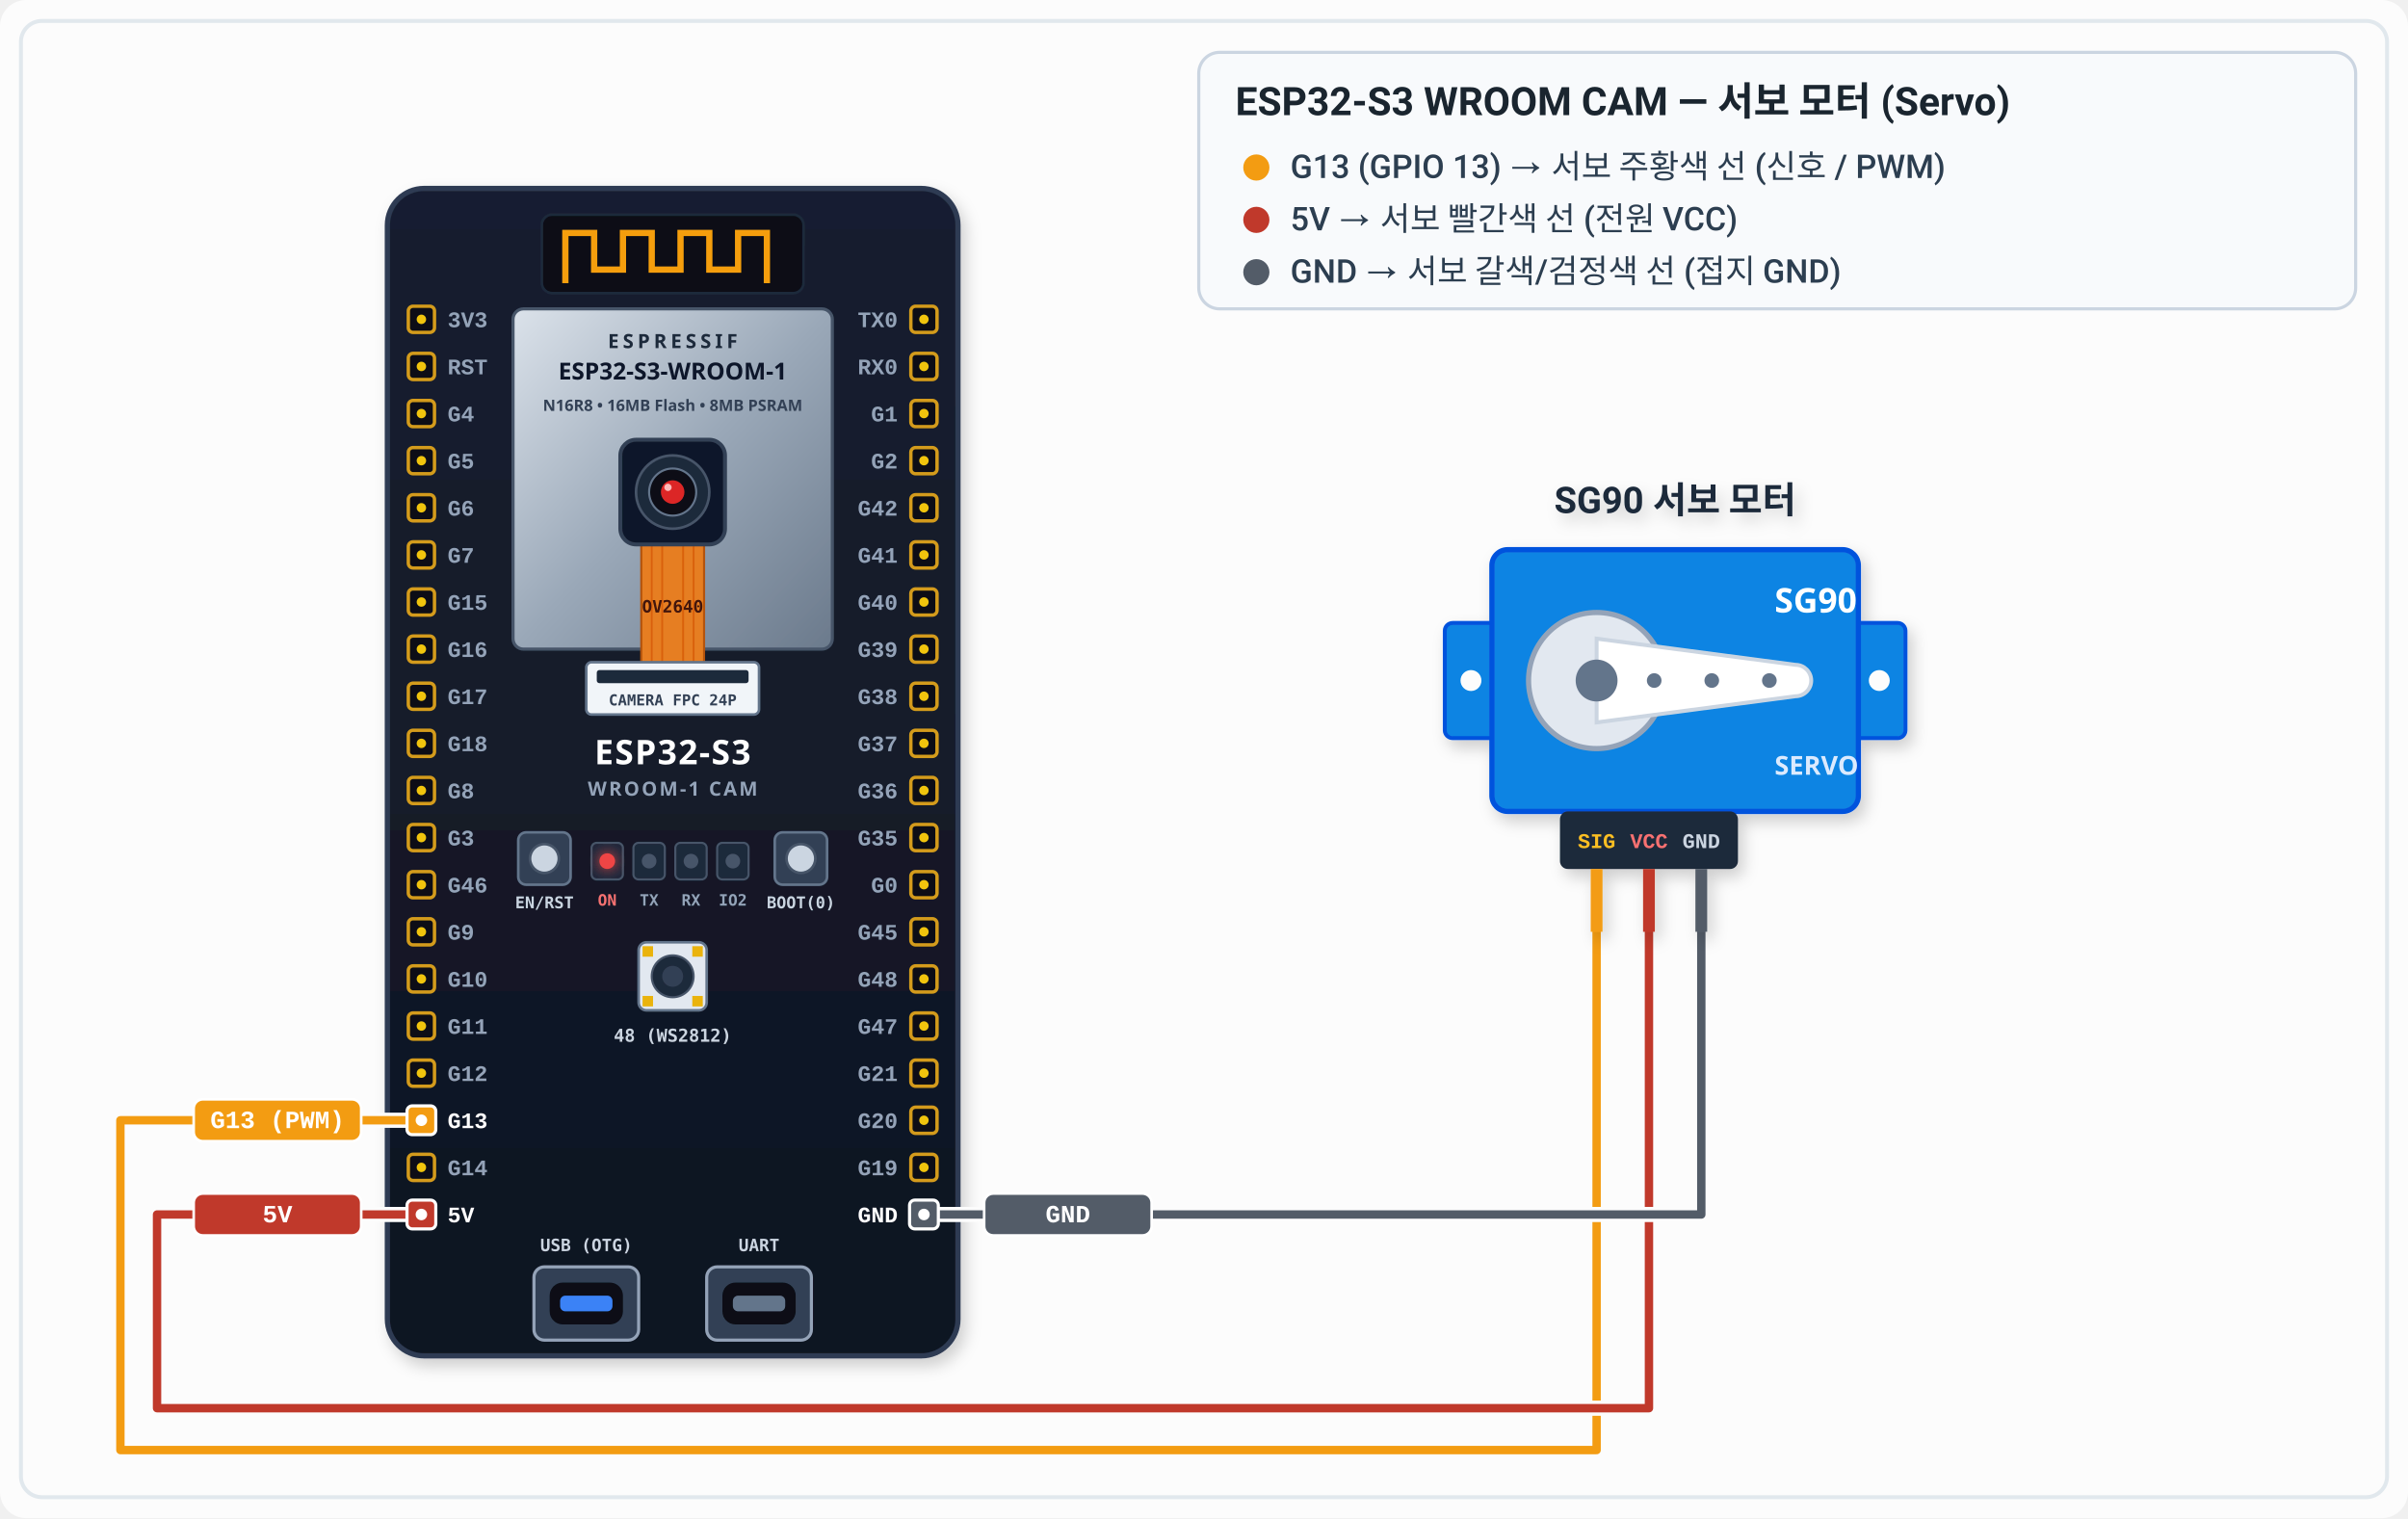
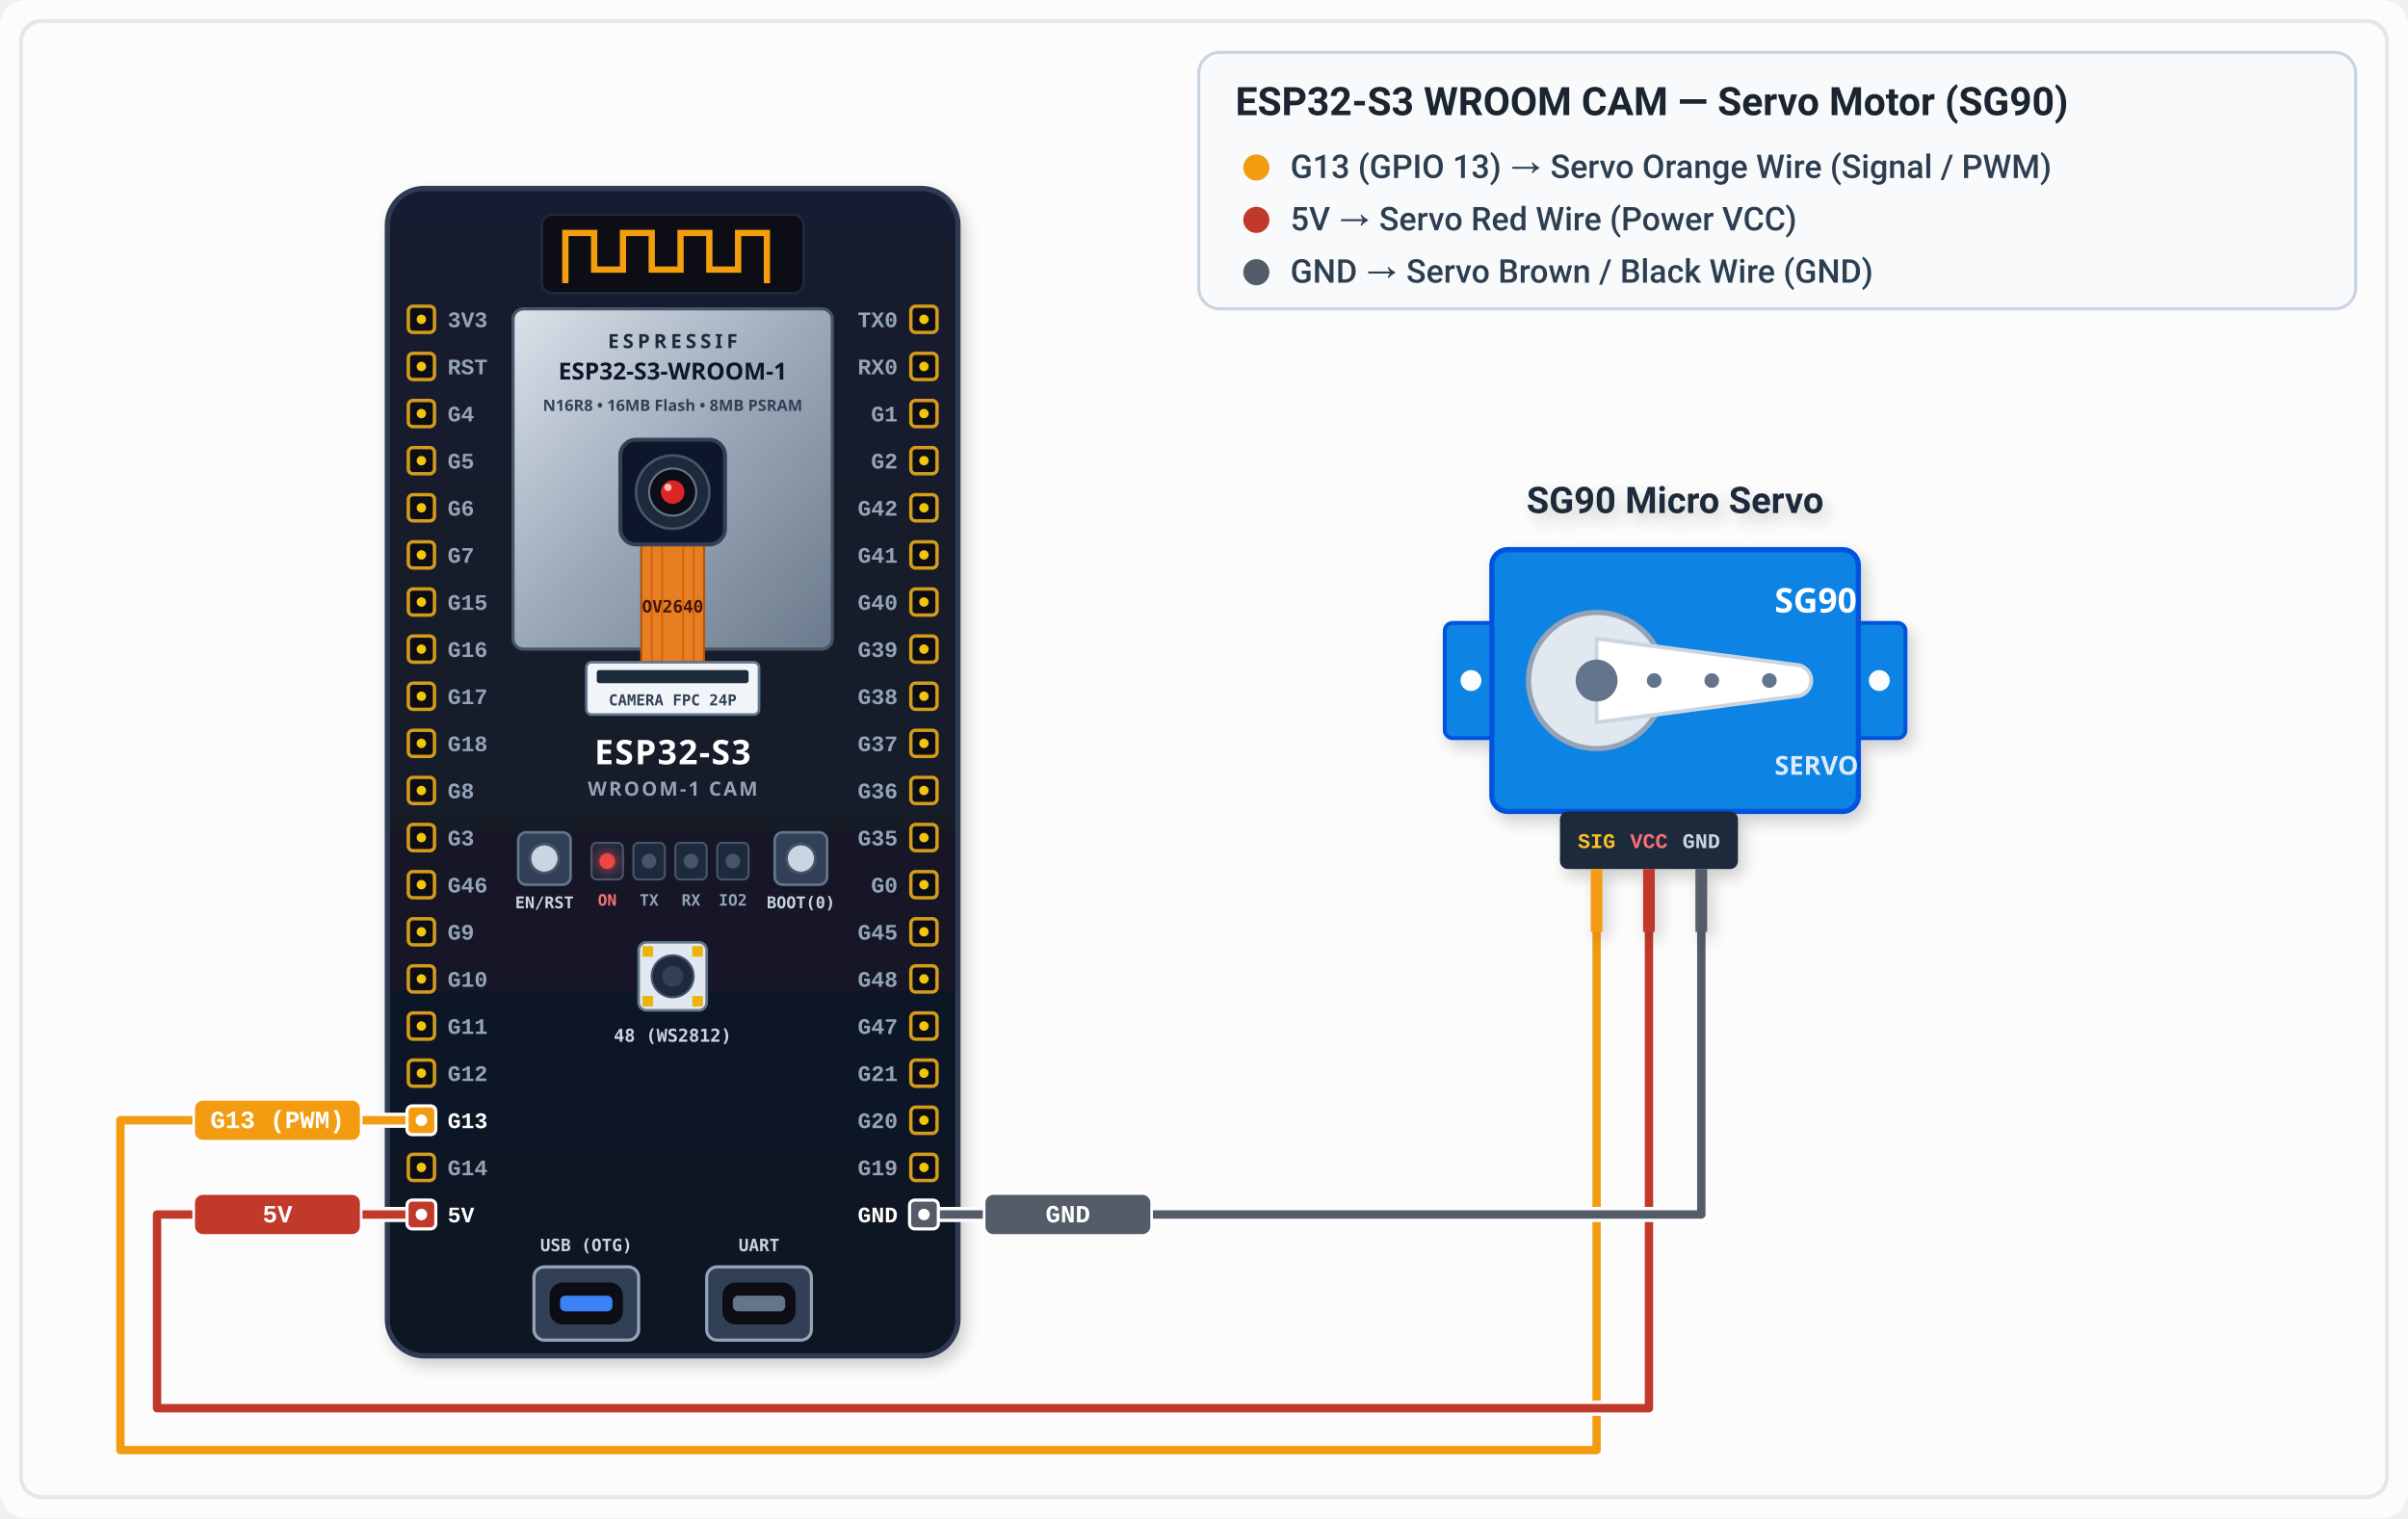
<svg xmlns="http://www.w3.org/2000/svg" viewBox="0 0 920 580" width="100%" height="100%">
  <defs>
    <style>
      .label { font-family: -apple-system, BlinkMacSystemFont, "Segoe UI", Roboto, "Malgun Gothic", Helvetica, Arial, sans-serif; font-size: 12.5px; fill: #2c3e50; font-weight: 500; }
      .title { font-family: -apple-system, BlinkMacSystemFont, "Segoe UI", Roboto, "Malgun Gothic", Helvetica, Arial, sans-serif; font-size: 15px; font-weight: 700; fill: #1a252f; }
      .comp-title { font-family: -apple-system, BlinkMacSystemFont, "Segoe UI", Roboto, "Malgun Gothic", Helvetica, Arial, sans-serif; font-size: 14px; font-weight: 700; fill: #1e293b; }
      .pin-silk { font-family: "SFMono-Regular", Consolas, "Liberation Mono", Menlo, monospace; font-size: 8.5px; font-weight: 700; }
      .pill-text { font-family: "SFMono-Regular", Consolas, "Liberation Mono", Menlo, monospace; font-size: 9.5px; fill: #ffffff; font-weight: 700; }
      .wire-lbl { font-family: -apple-system, BlinkMacSystemFont, "Segoe UI", Roboto, "Malgun Gothic", Helvetica, Arial, sans-serif; font-size: 11px; font-weight: 700; }
      .mono-sm { font-family: "SFMono-Regular", Consolas, "Liberation Mono", Menlo, monospace; font-size: 9px; font-weight: 700; }
    </style>
    <linearGradient id="shield-grad" x1="0%" y1="0%" x2="100%" y2="100%">
      <stop offset="0%" stop-color="#dbe2ea" />
      <stop offset="50%" stop-color="#9aa8b8" />
      <stop offset="100%" stop-color="#6b7a8c" />
    </linearGradient>
    <linearGradient id="pcb-grad" x1="0%" y1="0%" x2="0%" y2="100%">
      <stop offset="0%" stop-color="#171f30" />
      <stop offset="100%" stop-color="#0f1522" />
    </linearGradient>
    <filter id="shadow" x="-8%" y="-8%" width="118%" height="120%" filterUnits="objectBoundingBox">
      <feDropShadow dx="2" dy="3" stdDeviation="3" flood-opacity="0.18" />
    </filter>
    <filter id="red-glow" x="-60%" y="-60%" width="220%" height="220%">
      <feGaussianBlur stdDeviation="2.5" result="blur" />
      <feMerge>
        <feMergeNode in="blur" />
        <feMergeNode in="SourceGraphic" />
      </feMerge>
    </filter>
  </defs>
  <rect width="100%" height="100%" fill="#fcfcfc" rx="10" />
  <rect x="8" y="8" width="904" height="564" fill="none" stroke="#e1e8ed" stroke-width="1.5" rx="8" />
  <g transform="translate(148, 72)" filter="url(#shadow)">
    <rect width="218" height="446" rx="14" fill="url(#pcb-grad)" stroke="#2d3a52" stroke-width="2" />
    <rect x="59" y="10" width="100" height="30" rx="4" fill="#090d16" stroke="#1e293b" stroke-width="1" />
    <path d="M 68 35 L 68 17 L 79 17 L 79 31 L 90 31 L 90 17 L 101 17 L 101 31 L 112 31 L 112 17 L 123 17 L 123 31 L 134 31 L 134 17 L 145 17 L 145 35" fill="none" stroke="#f59e0b" stroke-width="2.4" stroke-linecap="square" stroke-linejoin="miter" />
    <rect x="48" y="46" width="122" height="130" rx="4" fill="url(#shield-grad)" stroke="#475569" stroke-width="1.2" />
    <text x="109" y="61" text-anchor="middle" font-family="sans-serif" font-size="7.5px" font-weight="800" letter-spacing="1.5" fill="#1e293b">ESPRESSIF</text>
    <text x="109" y="73" text-anchor="middle" font-family="sans-serif" font-size="9px" font-weight="800" fill="#0f172a">ESP32-S3-WROOM-1</text>
    <text x="109" y="85" text-anchor="middle" font-family="sans-serif" font-size="6px" font-weight="600" fill="#334155">N16R8 • 16MB Flash • 8MB PSRAM</text>
    <rect x="97" y="135" width="24" height="47" fill="#e67e22" stroke="#b45309" stroke-width="0.8" />
    <line x1="101" y1="136" x2="101" y2="181" stroke="#d35400" stroke-width="0.7" opacity="0.7" />
    <line x1="105" y1="136" x2="105" y2="181" stroke="#d35400" stroke-width="0.7" opacity="0.7" />
    <line x1="113" y1="136" x2="113" y2="181" stroke="#d35400" stroke-width="0.7" opacity="0.7" />
    <line x1="117" y1="136" x2="117" y2="181" stroke="#d35400" stroke-width="0.7" opacity="0.7" />
    <text x="109" y="162" text-anchor="middle" font-family="monospace" font-size="6.5px" font-weight="700" fill="#431407">OV2640</text>
    <rect x="89" y="96" width="40" height="40" rx="6" fill="#0f172a" stroke="#334155" stroke-width="1.5" />
    <circle cx="109" cy="116" r="14" fill="#1e293b" stroke="#475569" stroke-width="1" />
    <circle cx="109" cy="116" r="9" fill="#090d16" stroke="#64748b" stroke-width="0.8" />
    <circle cx="109" cy="116" r="4.5" fill="#dc2626" />
    <circle cx="107.2" cy="114.2" r="1.4" fill="#fecaca" opacity="0.9" />
    <rect x="76" y="181" width="66" height="20" rx="2" fill="#f1f5f9" stroke="#64748b" stroke-width="1" />
    <rect x="80" y="184" width="58" height="5" rx="1" fill="#1e293b" />
    <text x="109" y="197.5" text-anchor="middle" font-family="monospace" font-size="5.8px" font-weight="700" fill="#334155">CAMERA FPC 24P</text>
    <text x="109" y="220" text-anchor="middle" font-family="sans-serif" font-size="13px" font-weight="800" letter-spacing="0.5" fill="#ffffff">ESP32-S3</text>
    <text x="109" y="232" text-anchor="middle" font-family="sans-serif" font-size="7.5px" font-weight="700" letter-spacing="0.8" fill="#94a3b8">WROOM-1 CAM</text>
    <rect x="50" y="246" width="20" height="20" rx="3" fill="#334155" stroke="#64748b" stroke-width="1" />
    <circle cx="60" cy="256" r="5.5" fill="#cbd5e1" stroke="#475569" stroke-width="1" />
    <text x="60" y="275" text-anchor="middle" font-family="monospace" font-size="6.2px" font-weight="700" fill="#cbd5e1">EN/RST</text>
    <rect x="78" y="250" width="12" height="14" rx="2" fill="#1e293b" stroke="#475569" stroke-width="0.8" />
    <circle cx="84" cy="257" r="3" fill="#ef4444" filter="url(#red-glow)" />
    <text x="84" y="274" text-anchor="middle" font-family="monospace" font-size="6px" font-weight="700" fill="#f87171">ON</text>
    <rect x="94" y="250" width="12" height="14" rx="2" fill="#1e293b" stroke="#475569" stroke-width="0.8" />
    <circle cx="100" cy="257" r="2.8" fill="#475569" />
    <text x="100" y="274" text-anchor="middle" font-family="monospace" font-size="6px" font-weight="700" fill="#94a3b8">TX</text>
    <rect x="110" y="250" width="12" height="14" rx="2" fill="#1e293b" stroke="#475569" stroke-width="0.8" />
    <circle cx="116" cy="257" r="2.8" fill="#475569" />
    <text x="116" y="274" text-anchor="middle" font-family="monospace" font-size="6px" font-weight="700" fill="#94a3b8">RX</text>
    <rect x="126" y="250" width="12" height="14" rx="2" fill="#1e293b" stroke="#475569" stroke-width="0.8" />
    <circle cx="132" cy="257" r="2.8" fill="#475569" />
    <text x="132" y="274" text-anchor="middle" font-family="monospace" font-size="6px" font-weight="700" fill="#94a3b8">IO2</text>
    <rect x="148" y="246" width="20" height="20" rx="3" fill="#334155" stroke="#64748b" stroke-width="1" />
    <circle cx="158" cy="256" r="5.5" fill="#cbd5e1" stroke="#475569" stroke-width="1" />
    <text x="158" y="275" text-anchor="middle" font-family="monospace" font-size="6.2px" font-weight="700" fill="#cbd5e1">BOOT(0)</text>
    <rect x="96" y="288" width="26" height="26" rx="3" fill="#e2e8f0" stroke="#64748b" stroke-width="1" />
    <rect x="97.5" y="289.5" width="4" height="4" fill="#eab308" />
    <rect x="116.5" y="289.5" width="4" height="4" fill="#eab308" />
    <rect x="97.5" y="308.5" width="4" height="4" fill="#eab308" />
    <rect x="116.5" y="308.5" width="4" height="4" fill="#eab308" />
    <circle cx="109" cy="301" r="8" fill="#1e293b" stroke="#475569" stroke-width="0.8" />
    <circle cx="109" cy="301" r="4" fill="#334155" />
    <text x="109" y="326" text-anchor="middle" font-family="monospace" font-size="6.8px" font-weight="700" fill="#cbd5e1">48 (WS2812)</text>
    <text x="76" y="406" text-anchor="middle" font-family="monospace" font-size="6.5px" font-weight="700" fill="#cbd5e1">USB (OTG)</text>
    <rect x="56" y="412" width="40" height="28" rx="4" fill="#334155" stroke="#94a3b8" stroke-width="1.2" />
    <rect x="62" y="418" width="28" height="16" rx="5" fill="#090d16" />
    <rect x="66" y="423" width="20" height="6" rx="2" fill="#3b82f6" />
    <text x="142" y="406" text-anchor="middle" font-family="monospace" font-size="6.5px" font-weight="700" fill="#cbd5e1">UART</text>
    <rect x="122" y="412" width="40" height="28" rx="4" fill="#334155" stroke="#94a3b8" stroke-width="1.2" />
    <rect x="128" y="418" width="28" height="16" rx="5" fill="#090d16" />
    <rect x="132" y="423" width="20" height="6" rx="2" fill="#64748b" />
    <rect x="8" y="45" width="10" height="10" rx="1.8" fill="#0b0f17" stroke="#d49b1a" stroke-width="1.3" />
    <circle cx="13" cy="50" r="1.8" fill="#f1c40f" />
    <text x="23" y="53" text-anchor="start" class="pin-silk" fill="#94a3b8">3V3</text>
    <rect x="8" y="63" width="10" height="10" rx="1.8" fill="#0b0f17" stroke="#d49b1a" stroke-width="1.3" />
    <circle cx="13" cy="68" r="1.8" fill="#f1c40f" />
    <text x="23" y="71" text-anchor="start" class="pin-silk" fill="#94a3b8">RST</text>
    <rect x="8" y="81" width="10" height="10" rx="1.8" fill="#0b0f17" stroke="#d49b1a" stroke-width="1.3" />
    <circle cx="13" cy="86" r="1.8" fill="#f1c40f" />
    <text x="23" y="89" text-anchor="start" class="pin-silk" fill="#94a3b8">G4</text>
    <rect x="8" y="99" width="10" height="10" rx="1.8" fill="#0b0f17" stroke="#d49b1a" stroke-width="1.3" />
    <circle cx="13" cy="104" r="1.8" fill="#f1c40f" />
    <text x="23" y="107" text-anchor="start" class="pin-silk" fill="#94a3b8">G5</text>
    <rect x="8" y="117" width="10" height="10" rx="1.8" fill="#0b0f17" stroke="#d49b1a" stroke-width="1.3" />
    <circle cx="13" cy="122" r="1.8" fill="#f1c40f" />
    <text x="23" y="125" text-anchor="start" class="pin-silk" fill="#94a3b8">G6</text>
    <rect x="8" y="135" width="10" height="10" rx="1.8" fill="#0b0f17" stroke="#d49b1a" stroke-width="1.3" />
    <circle cx="13" cy="140" r="1.8" fill="#f1c40f" />
    <text x="23" y="143" text-anchor="start" class="pin-silk" fill="#94a3b8">G7</text>
    <rect x="8" y="153" width="10" height="10" rx="1.8" fill="#0b0f17" stroke="#d49b1a" stroke-width="1.3" />
    <circle cx="13" cy="158" r="1.8" fill="#f1c40f" />
    <text x="23" y="161" text-anchor="start" class="pin-silk" fill="#94a3b8">G15</text>
    <rect x="8" y="171" width="10" height="10" rx="1.8" fill="#0b0f17" stroke="#d49b1a" stroke-width="1.3" />
    <circle cx="13" cy="176" r="1.8" fill="#f1c40f" />
    <text x="23" y="179" text-anchor="start" class="pin-silk" fill="#94a3b8">G16</text>
    <rect x="8" y="189" width="10" height="10" rx="1.8" fill="#0b0f17" stroke="#d49b1a" stroke-width="1.3" />
    <circle cx="13" cy="194" r="1.8" fill="#f1c40f" />
    <text x="23" y="197" text-anchor="start" class="pin-silk" fill="#94a3b8">G17</text>
    <rect x="8" y="207" width="10" height="10" rx="1.8" fill="#0b0f17" stroke="#d49b1a" stroke-width="1.3" />
    <circle cx="13" cy="212" r="1.8" fill="#f1c40f" />
    <text x="23" y="215" text-anchor="start" class="pin-silk" fill="#94a3b8">G18</text>
    <rect x="8" y="225" width="10" height="10" rx="1.8" fill="#0b0f17" stroke="#d49b1a" stroke-width="1.3" />
    <circle cx="13" cy="230" r="1.8" fill="#f1c40f" />
    <text x="23" y="233" text-anchor="start" class="pin-silk" fill="#94a3b8">G8</text>
    <rect x="8" y="243" width="10" height="10" rx="1.8" fill="#0b0f17" stroke="#d49b1a" stroke-width="1.3" />
    <circle cx="13" cy="248" r="1.8" fill="#f1c40f" />
    <text x="23" y="251" text-anchor="start" class="pin-silk" fill="#94a3b8">G3</text>
    <rect x="8" y="261" width="10" height="10" rx="1.8" fill="#0b0f17" stroke="#d49b1a" stroke-width="1.3" />
    <circle cx="13" cy="266" r="1.8" fill="#f1c40f" />
    <text x="23" y="269" text-anchor="start" class="pin-silk" fill="#94a3b8">G46</text>
    <rect x="8" y="279" width="10" height="10" rx="1.8" fill="#0b0f17" stroke="#d49b1a" stroke-width="1.3" />
    <circle cx="13" cy="284" r="1.8" fill="#f1c40f" />
    <text x="23" y="287" text-anchor="start" class="pin-silk" fill="#94a3b8">G9</text>
    <rect x="8" y="297" width="10" height="10" rx="1.8" fill="#0b0f17" stroke="#d49b1a" stroke-width="1.3" />
    <circle cx="13" cy="302" r="1.8" fill="#f1c40f" />
    <text x="23" y="305" text-anchor="start" class="pin-silk" fill="#94a3b8">G10</text>
    <rect x="8" y="315" width="10" height="10" rx="1.8" fill="#0b0f17" stroke="#d49b1a" stroke-width="1.3" />
    <circle cx="13" cy="320" r="1.8" fill="#f1c40f" />
    <text x="23" y="323" text-anchor="start" class="pin-silk" fill="#94a3b8">G11</text>
    <rect x="8" y="333" width="10" height="10" rx="1.8" fill="#0b0f17" stroke="#d49b1a" stroke-width="1.3" />
    <circle cx="13" cy="338" r="1.8" fill="#f1c40f" />
    <text x="23" y="341" text-anchor="start" class="pin-silk" fill="#94a3b8">G12</text>
    <rect x="8" y="351" width="10" height="10" rx="1.8" fill="#0b0f17" stroke="#d49b1a" stroke-width="1.3" />
    <circle cx="13" cy="356" r="1.8" fill="#f1c40f" />
    <text x="23" y="359" text-anchor="start" class="pin-silk" fill="#ffffff">G13</text>
    <rect x="8" y="369" width="10" height="10" rx="1.8" fill="#0b0f17" stroke="#d49b1a" stroke-width="1.3" />
    <circle cx="13" cy="374" r="1.8" fill="#f1c40f" />
    <text x="23" y="377" text-anchor="start" class="pin-silk" fill="#94a3b8">G14</text>
    <rect x="8" y="387" width="10" height="10" rx="1.8" fill="#0b0f17" stroke="#d49b1a" stroke-width="1.3" />
    <circle cx="13" cy="392" r="1.8" fill="#f1c40f" />
    <text x="23" y="395" text-anchor="start" class="pin-silk" fill="#ffffff">5V</text>
    <rect x="200" y="45" width="10" height="10" rx="1.8" fill="#0b0f17" stroke="#d49b1a" stroke-width="1.3" />
    <circle cx="205" cy="50" r="1.8" fill="#f1c40f" />
    <text x="195" y="53" text-anchor="end" class="pin-silk" fill="#94a3b8">TX0</text>
    <rect x="200" y="63" width="10" height="10" rx="1.8" fill="#0b0f17" stroke="#d49b1a" stroke-width="1.3" />
    <circle cx="205" cy="68" r="1.8" fill="#f1c40f" />
    <text x="195" y="71" text-anchor="end" class="pin-silk" fill="#94a3b8">RX0</text>
    <rect x="200" y="81" width="10" height="10" rx="1.8" fill="#0b0f17" stroke="#d49b1a" stroke-width="1.3" />
    <circle cx="205" cy="86" r="1.8" fill="#f1c40f" />
    <text x="195" y="89" text-anchor="end" class="pin-silk" fill="#94a3b8">G1</text>
    <rect x="200" y="99" width="10" height="10" rx="1.8" fill="#0b0f17" stroke="#d49b1a" stroke-width="1.3" />
    <circle cx="205" cy="104" r="1.8" fill="#f1c40f" />
    <text x="195" y="107" text-anchor="end" class="pin-silk" fill="#94a3b8">G2</text>
    <rect x="200" y="117" width="10" height="10" rx="1.8" fill="#0b0f17" stroke="#d49b1a" stroke-width="1.3" />
    <circle cx="205" cy="122" r="1.8" fill="#f1c40f" />
    <text x="195" y="125" text-anchor="end" class="pin-silk" fill="#94a3b8">G42</text>
    <rect x="200" y="135" width="10" height="10" rx="1.8" fill="#0b0f17" stroke="#d49b1a" stroke-width="1.3" />
    <circle cx="205" cy="140" r="1.8" fill="#f1c40f" />
    <text x="195" y="143" text-anchor="end" class="pin-silk" fill="#94a3b8">G41</text>
    <rect x="200" y="153" width="10" height="10" rx="1.8" fill="#0b0f17" stroke="#d49b1a" stroke-width="1.3" />
    <circle cx="205" cy="158" r="1.8" fill="#f1c40f" />
    <text x="195" y="161" text-anchor="end" class="pin-silk" fill="#94a3b8">G40</text>
    <rect x="200" y="171" width="10" height="10" rx="1.8" fill="#0b0f17" stroke="#d49b1a" stroke-width="1.3" />
    <circle cx="205" cy="176" r="1.8" fill="#f1c40f" />
    <text x="195" y="179" text-anchor="end" class="pin-silk" fill="#94a3b8">G39</text>
    <rect x="200" y="189" width="10" height="10" rx="1.8" fill="#0b0f17" stroke="#d49b1a" stroke-width="1.3" />
    <circle cx="205" cy="194" r="1.8" fill="#f1c40f" />
    <text x="195" y="197" text-anchor="end" class="pin-silk" fill="#94a3b8">G38</text>
    <rect x="200" y="207" width="10" height="10" rx="1.8" fill="#0b0f17" stroke="#d49b1a" stroke-width="1.3" />
    <circle cx="205" cy="212" r="1.8" fill="#f1c40f" />
    <text x="195" y="215" text-anchor="end" class="pin-silk" fill="#94a3b8">G37</text>
    <rect x="200" y="225" width="10" height="10" rx="1.8" fill="#0b0f17" stroke="#d49b1a" stroke-width="1.3" />
    <circle cx="205" cy="230" r="1.8" fill="#f1c40f" />
    <text x="195" y="233" text-anchor="end" class="pin-silk" fill="#94a3b8">G36</text>
    <rect x="200" y="243" width="10" height="10" rx="1.8" fill="#0b0f17" stroke="#d49b1a" stroke-width="1.3" />
    <circle cx="205" cy="248" r="1.8" fill="#f1c40f" />
    <text x="195" y="251" text-anchor="end" class="pin-silk" fill="#94a3b8">G35</text>
    <rect x="200" y="261" width="10" height="10" rx="1.8" fill="#0b0f17" stroke="#d49b1a" stroke-width="1.3" />
    <circle cx="205" cy="266" r="1.8" fill="#f1c40f" />
    <text x="195" y="269" text-anchor="end" class="pin-silk" fill="#94a3b8">G0</text>
    <rect x="200" y="279" width="10" height="10" rx="1.8" fill="#0b0f17" stroke="#d49b1a" stroke-width="1.3" />
    <circle cx="205" cy="284" r="1.8" fill="#f1c40f" />
    <text x="195" y="287" text-anchor="end" class="pin-silk" fill="#94a3b8">G45</text>
    <rect x="200" y="297" width="10" height="10" rx="1.8" fill="#0b0f17" stroke="#d49b1a" stroke-width="1.3" />
    <circle cx="205" cy="302" r="1.8" fill="#f1c40f" />
    <text x="195" y="305" text-anchor="end" class="pin-silk" fill="#94a3b8">G48</text>
    <rect x="200" y="315" width="10" height="10" rx="1.8" fill="#0b0f17" stroke="#d49b1a" stroke-width="1.3" />
    <circle cx="205" cy="320" r="1.8" fill="#f1c40f" />
    <text x="195" y="323" text-anchor="end" class="pin-silk" fill="#94a3b8">G47</text>
    <rect x="200" y="333" width="10" height="10" rx="1.8" fill="#0b0f17" stroke="#d49b1a" stroke-width="1.3" />
    <circle cx="205" cy="338" r="1.8" fill="#f1c40f" />
    <text x="195" y="341" text-anchor="end" class="pin-silk" fill="#94a3b8">G21</text>
    <rect x="200" y="351" width="10" height="10" rx="1.8" fill="#0b0f17" stroke="#d49b1a" stroke-width="1.3" />
    <circle cx="205" cy="356" r="1.8" fill="#f1c40f" />
    <text x="195" y="359" text-anchor="end" class="pin-silk" fill="#94a3b8">G20</text>
    <rect x="200" y="369" width="10" height="10" rx="1.8" fill="#0b0f17" stroke="#d49b1a" stroke-width="1.3" />
    <circle cx="205" cy="374" r="1.8" fill="#f1c40f" />
    <text x="195" y="377" text-anchor="end" class="pin-silk" fill="#94a3b8">G19</text>
    <rect x="200" y="387" width="10" height="10" rx="1.8" fill="#0b0f17" stroke="#d49b1a" stroke-width="1.3" />
    <circle cx="205" cy="392" r="1.8" fill="#f1c40f" />
    <text x="195" y="395" text-anchor="end" class="pin-silk" fill="#ffffff">GND</text>
  </g>
  <g>
    <path d="M 161 428 L 46 428 L 46 554 L 610 554 L 610 356" fill="none" stroke="#fcfcfc" stroke-width="5.8" stroke-linecap="round" stroke-linejoin="round" />
    <path d="M 161 428 L 46 428 L 46 554 L 610 554 L 610 356" fill="none" stroke="#f39c12" stroke-width="3.2" stroke-linecap="round" stroke-linejoin="round" />
    <path d="M 161 464 L 60 464 L 60 538 L 630 538 L 630 356" fill="none" stroke="#fcfcfc" stroke-width="5.8" stroke-linecap="round" stroke-linejoin="round" />
    <path d="M 161 464 L 60 464 L 60 538 L 630 538 L 630 356" fill="none" stroke="#c0392b" stroke-width="3.2" stroke-linecap="round" stroke-linejoin="round" />
    <path d="M 353 464 L 650 464 L 650 356" fill="none" stroke="#fcfcfc" stroke-width="5.8" stroke-linecap="round" stroke-linejoin="round" />
    <path d="M 353 464 L 650 464 L 650 356" fill="none" stroke="#535c68" stroke-width="3.2" stroke-linecap="round" stroke-linejoin="round" />
  </g>
  <rect x="155.5" y="422.5" width="11" height="11" rx="2" fill="#f39c12" stroke="#ffffff" stroke-width="1.2" />
  <circle cx="161" cy="428" r="2.2" fill="#ffffff" />
  <g transform="translate(74, 420)">
    <rect width="64" height="16" rx="3.5" fill="#f39c12" stroke="#ffffff" stroke-width="1" />
    <text x="32" y="11" text-anchor="middle" class="pill-text">G13 (PWM)</text>
  </g>
  <rect x="155.5" y="458.5" width="11" height="11" rx="2" fill="#c0392b" stroke="#ffffff" stroke-width="1.2" />
  <circle cx="161" cy="464" r="2.2" fill="#ffffff" />
  <g transform="translate(74, 456)">
    <rect width="64" height="16" rx="3.5" fill="#c0392b" stroke="#ffffff" stroke-width="1" />
    <text x="32" y="11" text-anchor="middle" class="pill-text">5V</text>
  </g>
  <rect x="347.5" y="458.5" width="11" height="11" rx="2" fill="#535c68" stroke="#ffffff" stroke-width="1.2" />
  <circle cx="353" cy="464" r="2.2" fill="#ffffff" />
  <g transform="translate(376, 456)">
    <rect width="64" height="16" rx="3.5" fill="#535c68" stroke="#ffffff" stroke-width="1" />
    <text x="32" y="11" text-anchor="middle" class="pill-text">GND</text>
  </g>
  <g transform="translate(570, 210)" filter="url(#shadow)">
    <rect x="-18" y="28" width="22" height="44" rx="3" fill="#0984e3" stroke="#0652dd" stroke-width="1.5" />
    <circle cx="-8" cy="50" r="4" fill="#fcfcfc" />
    <rect x="136" y="28" width="22" height="44" rx="3" fill="#0984e3" stroke="#0652dd" stroke-width="1.5" />
    <circle cx="148" cy="50" r="4" fill="#fcfcfc" />
    <rect width="140" height="100" rx="6" fill="#0984e3" stroke="#0652dd" stroke-width="2" />
    <circle cx="40" cy="50" r="26" fill="#e2e8f0" stroke="#94a3b8" stroke-width="2" />
    <path d="M 40 34 L 116 44 A 6 6 0 0 1 116 56 L 40 66 Z" fill="#ffffff" stroke="#cbd5e1" stroke-width="1.5" />
    <circle cx="40" cy="50" r="8" fill="#64748b" />
    <circle cx="62" cy="50" r="2.8" fill="#64748b" />
    <circle cx="84" cy="50" r="2.8" fill="#64748b" />
    <circle cx="106" cy="50" r="2.8" fill="#64748b" />
    <text x="108" y="24" font-family="sans-serif" font-weight="800" font-size="13px" fill="#ffffff">SG90</text>
    <text x="108" y="86" font-family="sans-serif" font-weight="700" font-size="10px" fill="#dbeafe">SERVO</text>
-     <text x="70" y="-14" text-anchor="middle" class="comp-title">SG90 서보 모터</text>
+     <text x="70" y="-14" text-anchor="middle" class="comp-title">SG90 Micro Servo</text>
    <rect x="26" y="100" width="68" height="22" rx="3" fill="#1e293b" />
    <line x1="40" y1="122" x2="40" y2="146" stroke="#f39c12" stroke-width="4.5" />
    <line x1="60" y1="122" x2="60" y2="146" stroke="#c0392b" stroke-width="4.5" />
    <line x1="80" y1="122" x2="80" y2="146" stroke="#535c68" stroke-width="4.5" />
    <text x="40" y="114" text-anchor="middle" class="mono-sm" style="font-size:8px;" fill="#fbbf24">SIG</text>
    <text x="60" y="114" text-anchor="middle" class="mono-sm" style="font-size:8px;" fill="#f87171">VCC</text>
    <text x="80" y="114" text-anchor="middle" class="mono-sm" style="font-size:8px;" fill="#cbd5e1">GND</text>
  </g>
  <g transform="translate(458, 20)">
    <rect width="442" height="98" rx="8" fill="#f8fafc" stroke="#cbd5e1" stroke-width="1.2" />
-     <text x="14" y="24" class="title">ESP32-S3 WROOM CAM — 서보 모터 (Servo)</text>
+     <text x="14" y="24" class="title">ESP32-S3 WROOM CAM — Servo Motor (SG90)</text>
    <circle cx="22" cy="44" r="5" fill="#f39c12" />
-     <text x="35" y="48" class="label">G13 (GPIO 13) → 서보 주황색 선 (신호 / PWM)</text>
+     <text x="35" y="48" class="label">G13 (GPIO 13) → Servo Orange Wire (Signal / PWM)</text>
    <circle cx="22" cy="64" r="5" fill="#c0392b" />
-     <text x="35" y="68" class="label">5V → 서보 빨간색 선 (전원 VCC)</text>
+     <text x="35" y="68" class="label">5V → Servo Red Wire (Power VCC)</text>
    <circle cx="22" cy="84" r="5" fill="#535c68" />
-     <text x="35" y="88" class="label">GND → 서보 갈색/검정색 선 (접지 GND)</text>
+     <text x="35" y="88" class="label">GND → Servo Brown / Black Wire (GND)</text>
  </g>
</svg>
